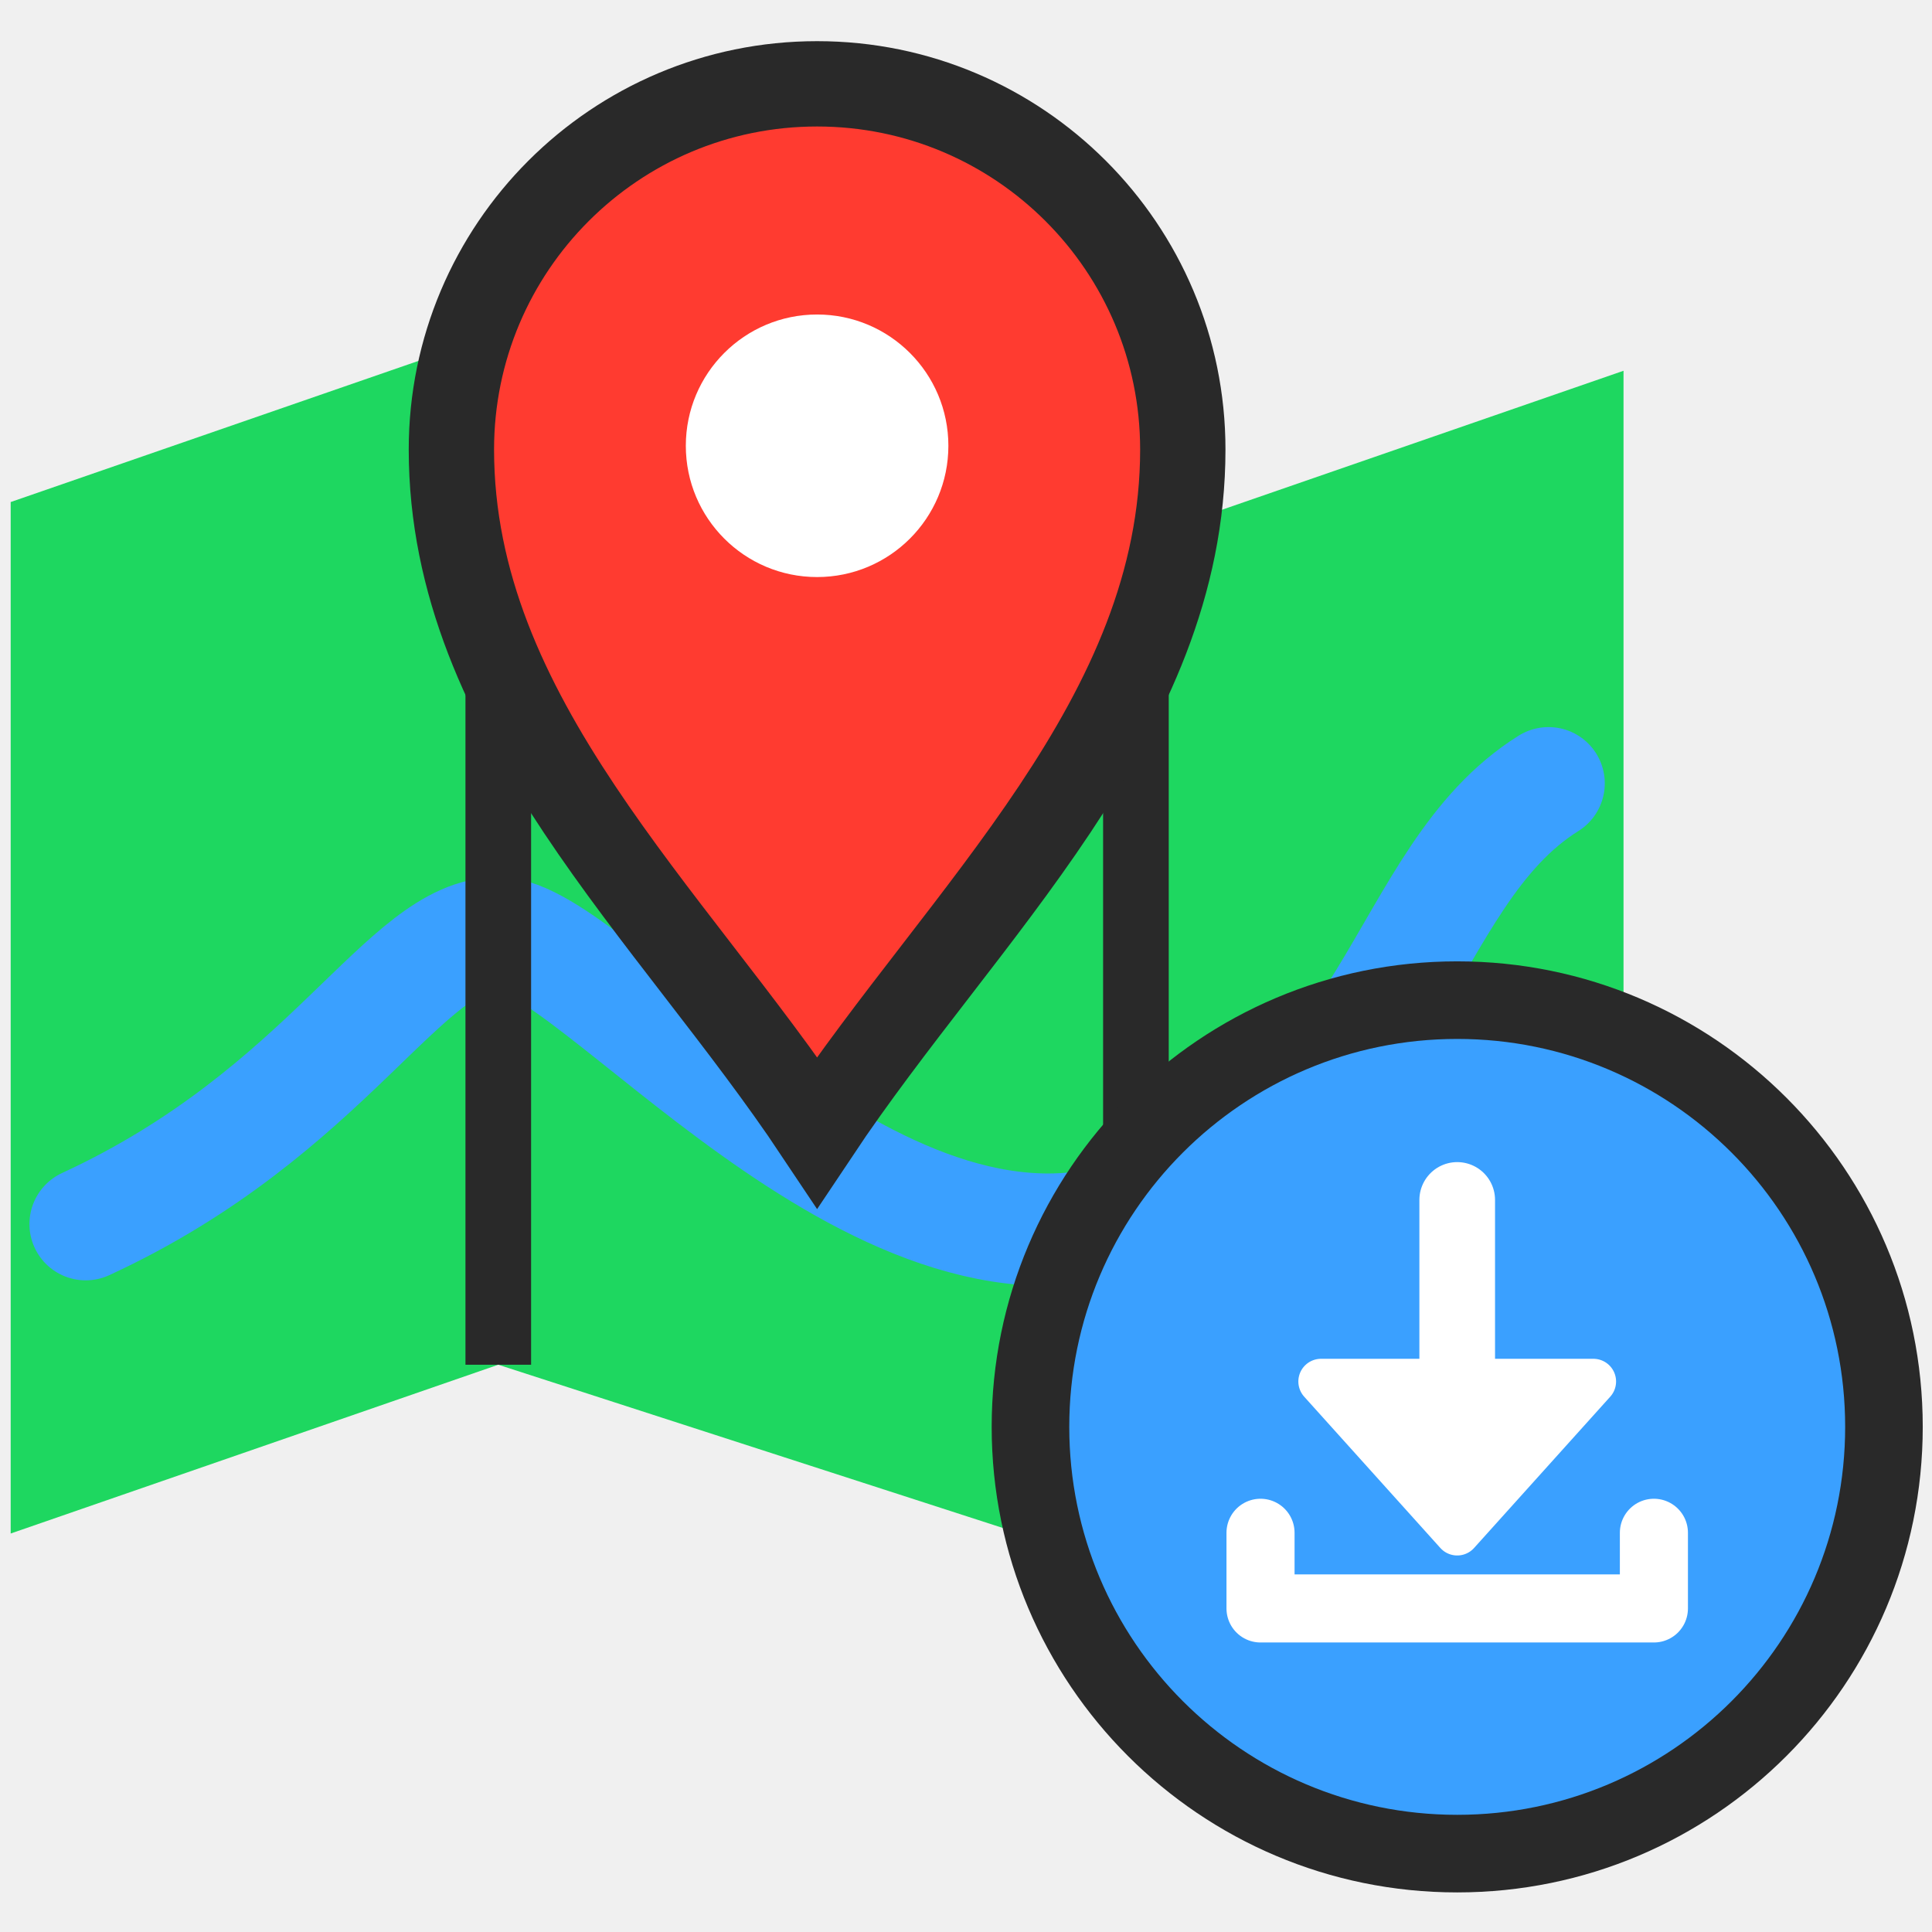
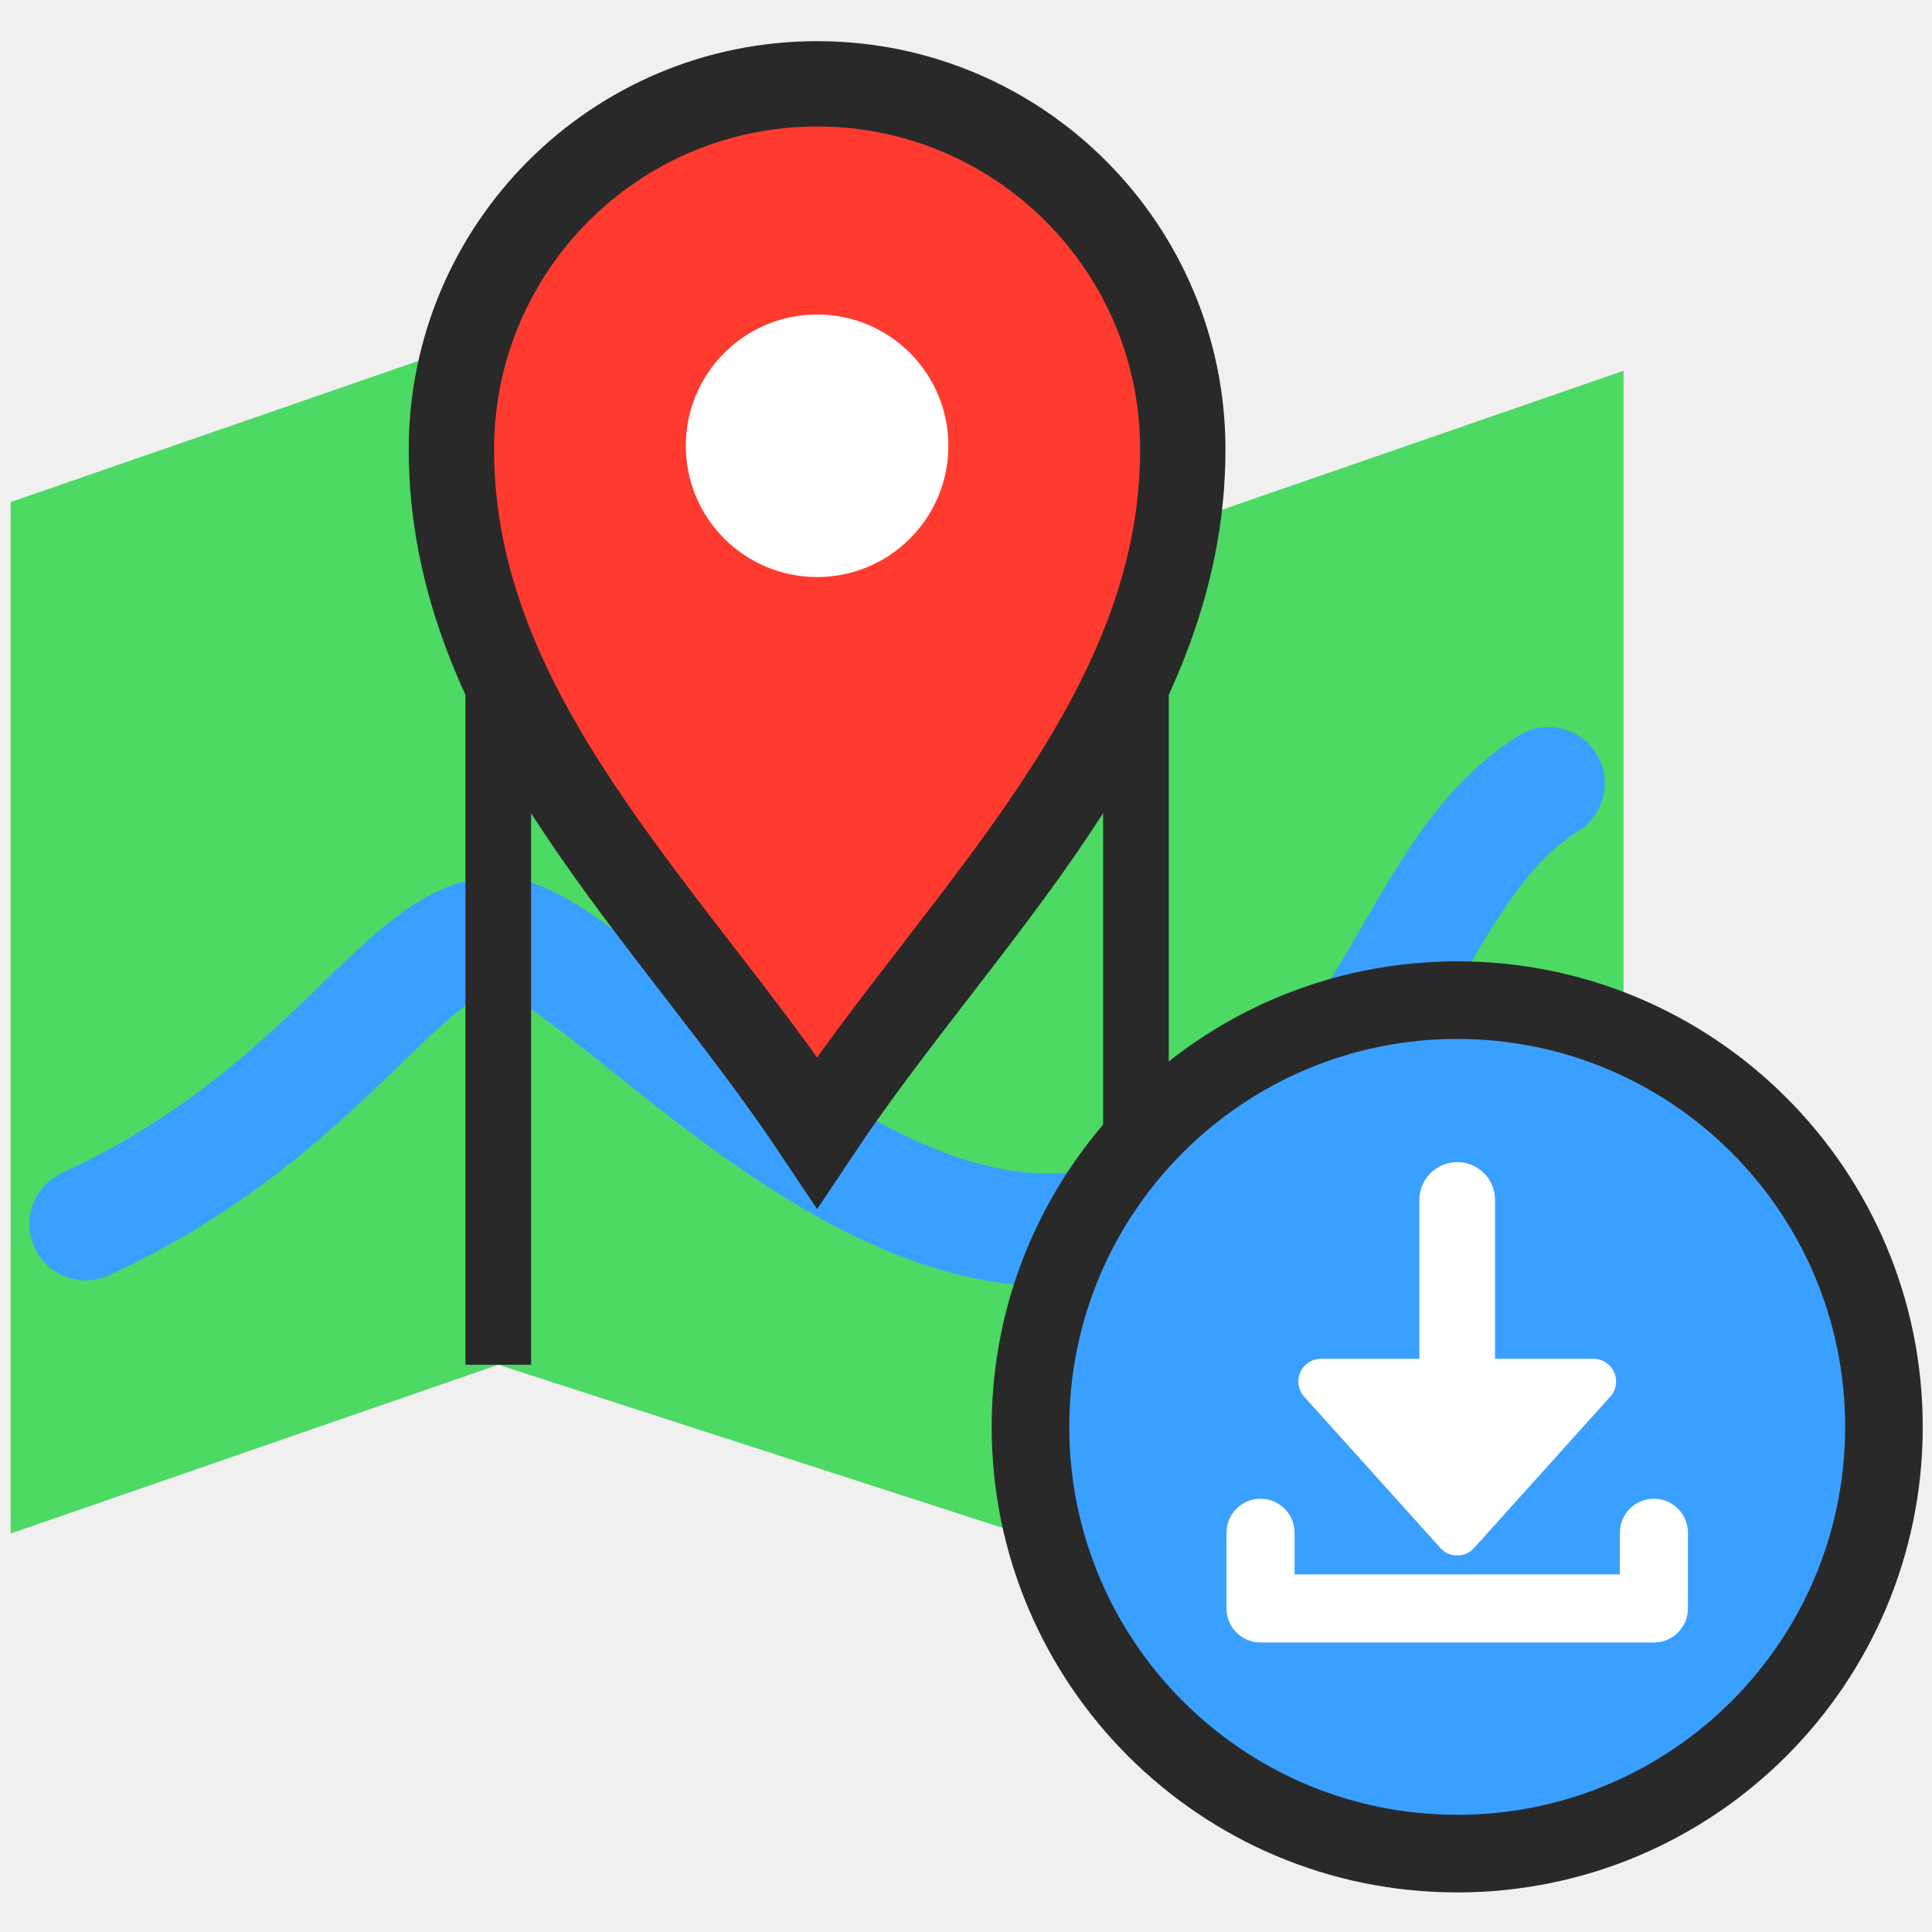
<svg xmlns="http://www.w3.org/2000/svg" width="200" height="200" viewBox="0 0 200 200">
  <g transform="matrix(1.004 0 0 1.004 0.25 -2.89)">
    <g transform="matrix(.84 0 0 .84 0 2)">
      <g transform="matrix(1.151 0 0 1.151 -15.1 -17.9)">
-         <path d="m14 70 52-18 68 22 52-18v110l-52 18-68-22-52 18Z" fill="#1ed760" />
+         <path d="m14 70 52-18 68 22 52-18v110l-52 18-68-22-52 18Z" fill="#4cd964" />
        <path d="M22 147c26-12 34-31 44-31s40 40 68 30 28-36 44-46" fill="none" stroke="#3aa0ff" stroke-linecap="round" stroke-width="12" />
        <path d="M66 52v110m68-88v110" stroke="#292929" stroke-width="7" />
        <g transform="matrix(1.3 0 0 1.3 100 132)">
          <path d="M0 4c-12-18-30-34-30-56a30 30 0 1 1 60 0C30-30 12-14 0 4Z" fill="#ff3b30" stroke="#292929" stroke-width="7" />
        </g>
        <circle cx="100" cy="64" r="14" fill="#fff" />
      </g>
    </g>
    <circle cx="150" cy="150" r="48" fill="#292929" />
    <circle cx="150" cy="150" r="40" fill="#3aa0ff" />
    <g transform="translate(150 150) scale(0.78)">
      <path d="M0-30V8" stroke="#fff" stroke-linecap="round" stroke-width="10" />
      <path d="m-18-6 18 20 18-20Z" fill="#fff" stroke="#fff" stroke-linejoin="round" stroke-width="6" />
      <path d="M-26 14v10h52v-10" fill="none" stroke="#fff" stroke-linecap="round" stroke-linejoin="round" stroke-width="9" />
    </g>
  </g>
</svg>
